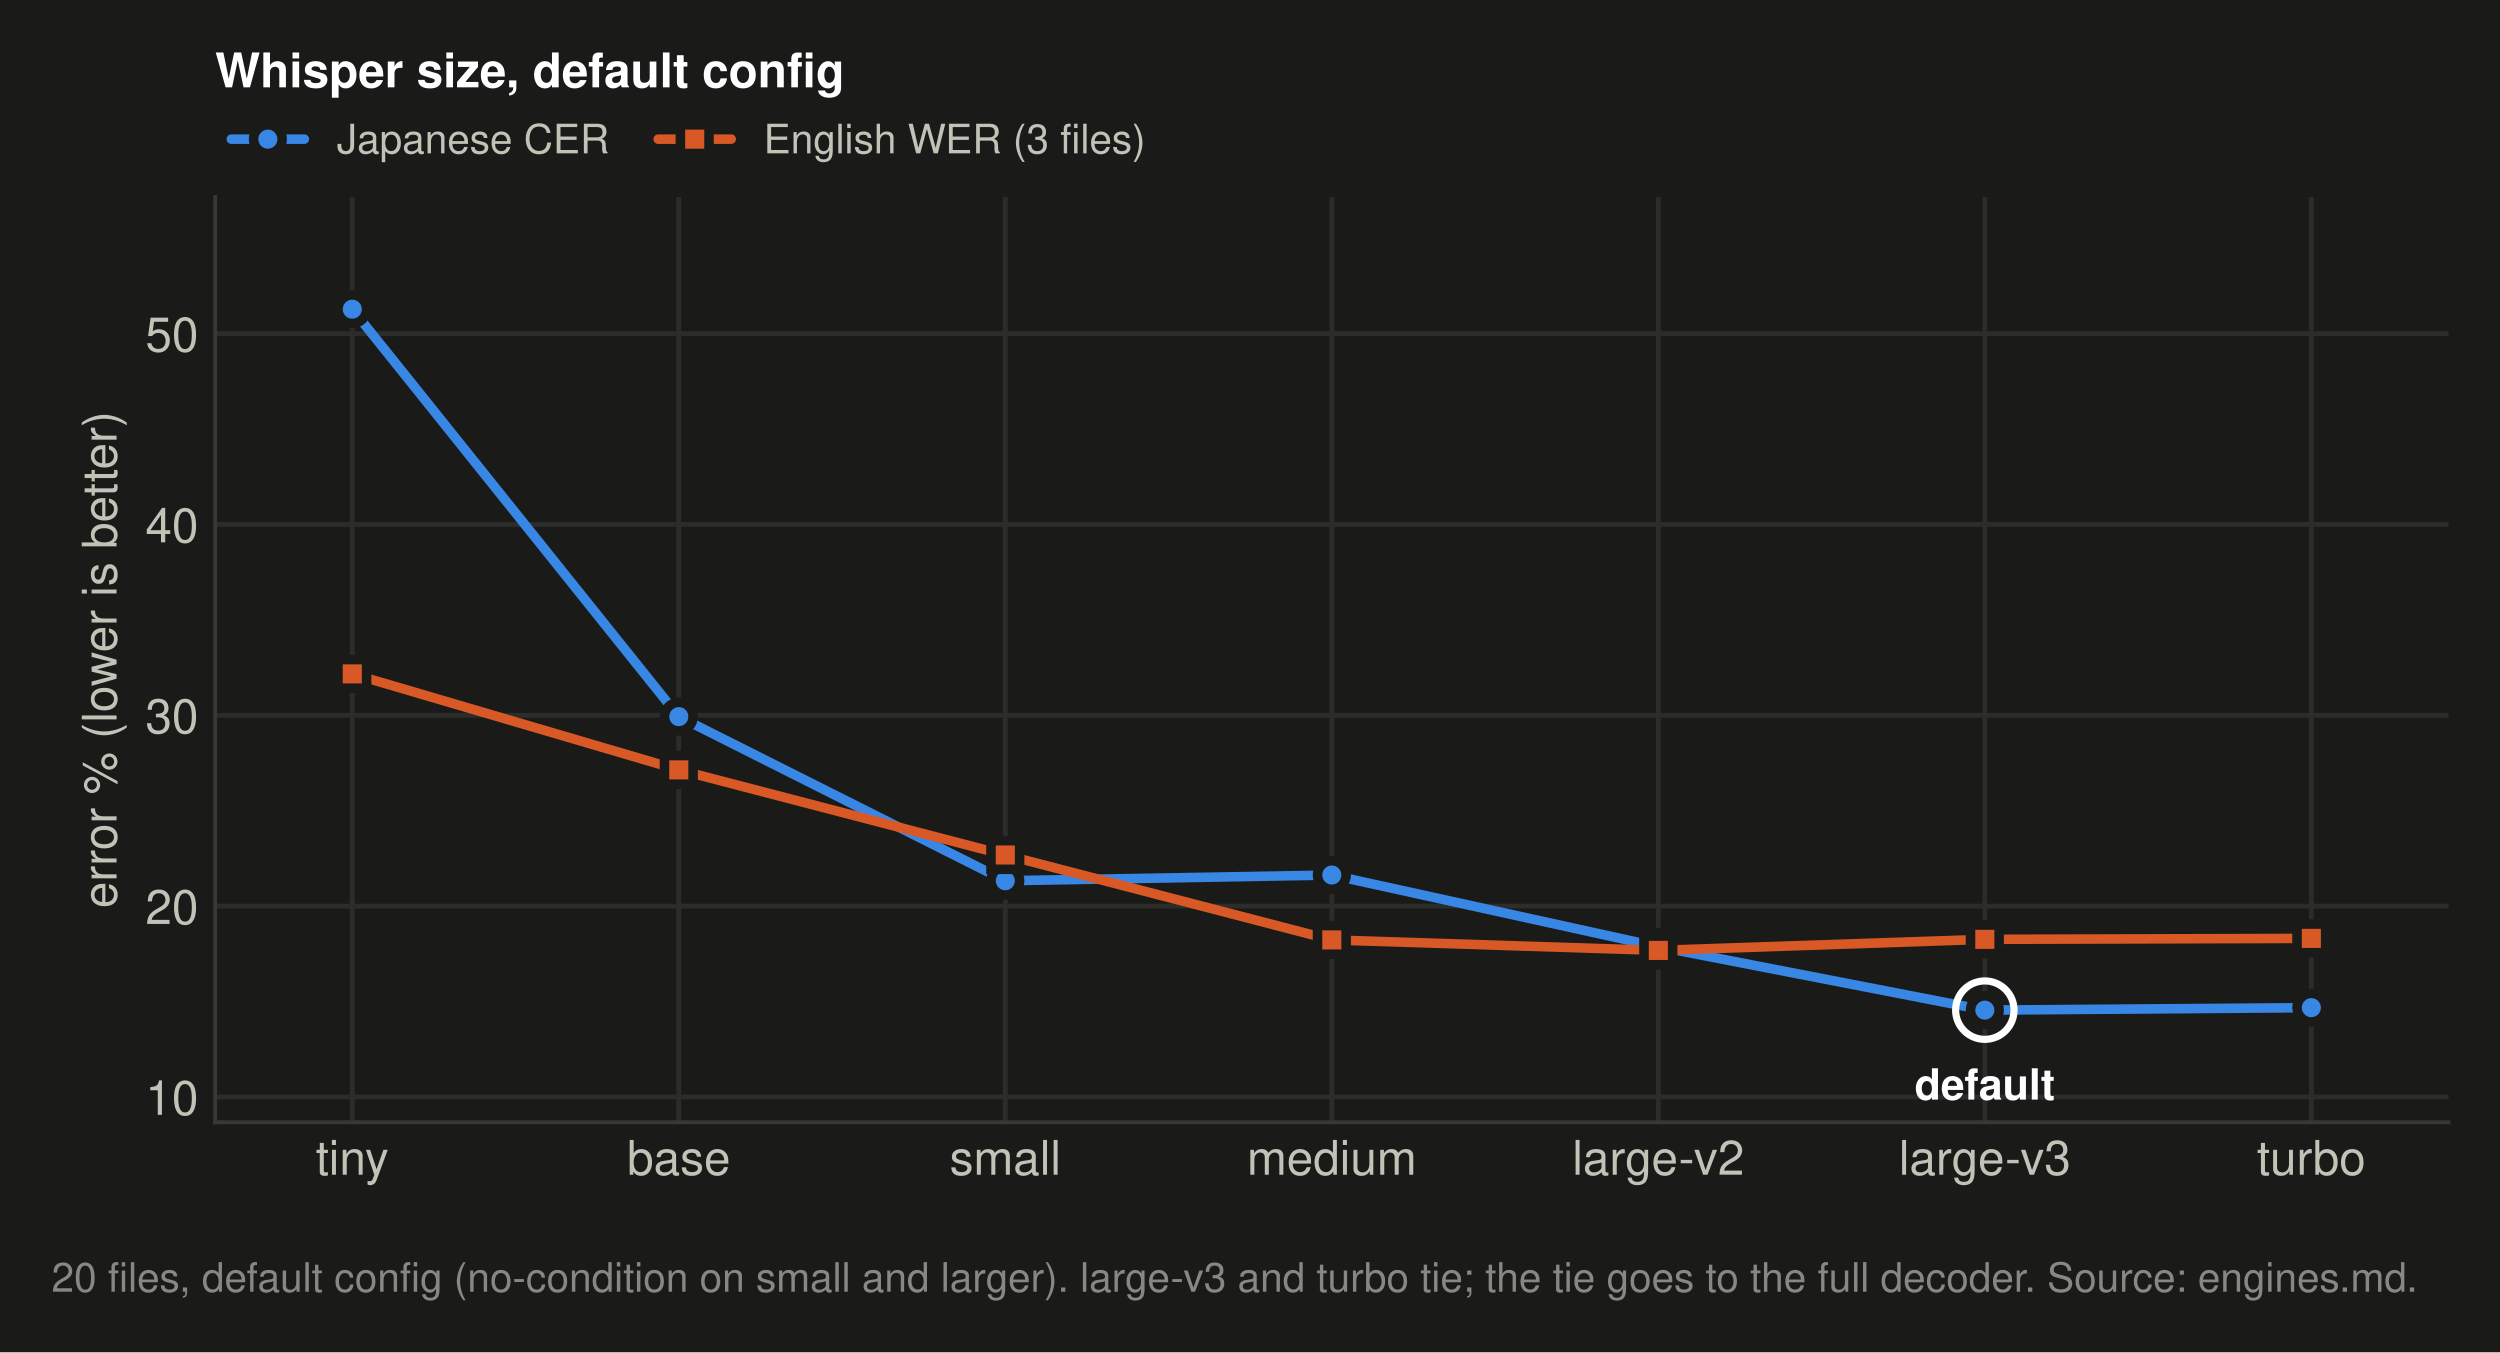
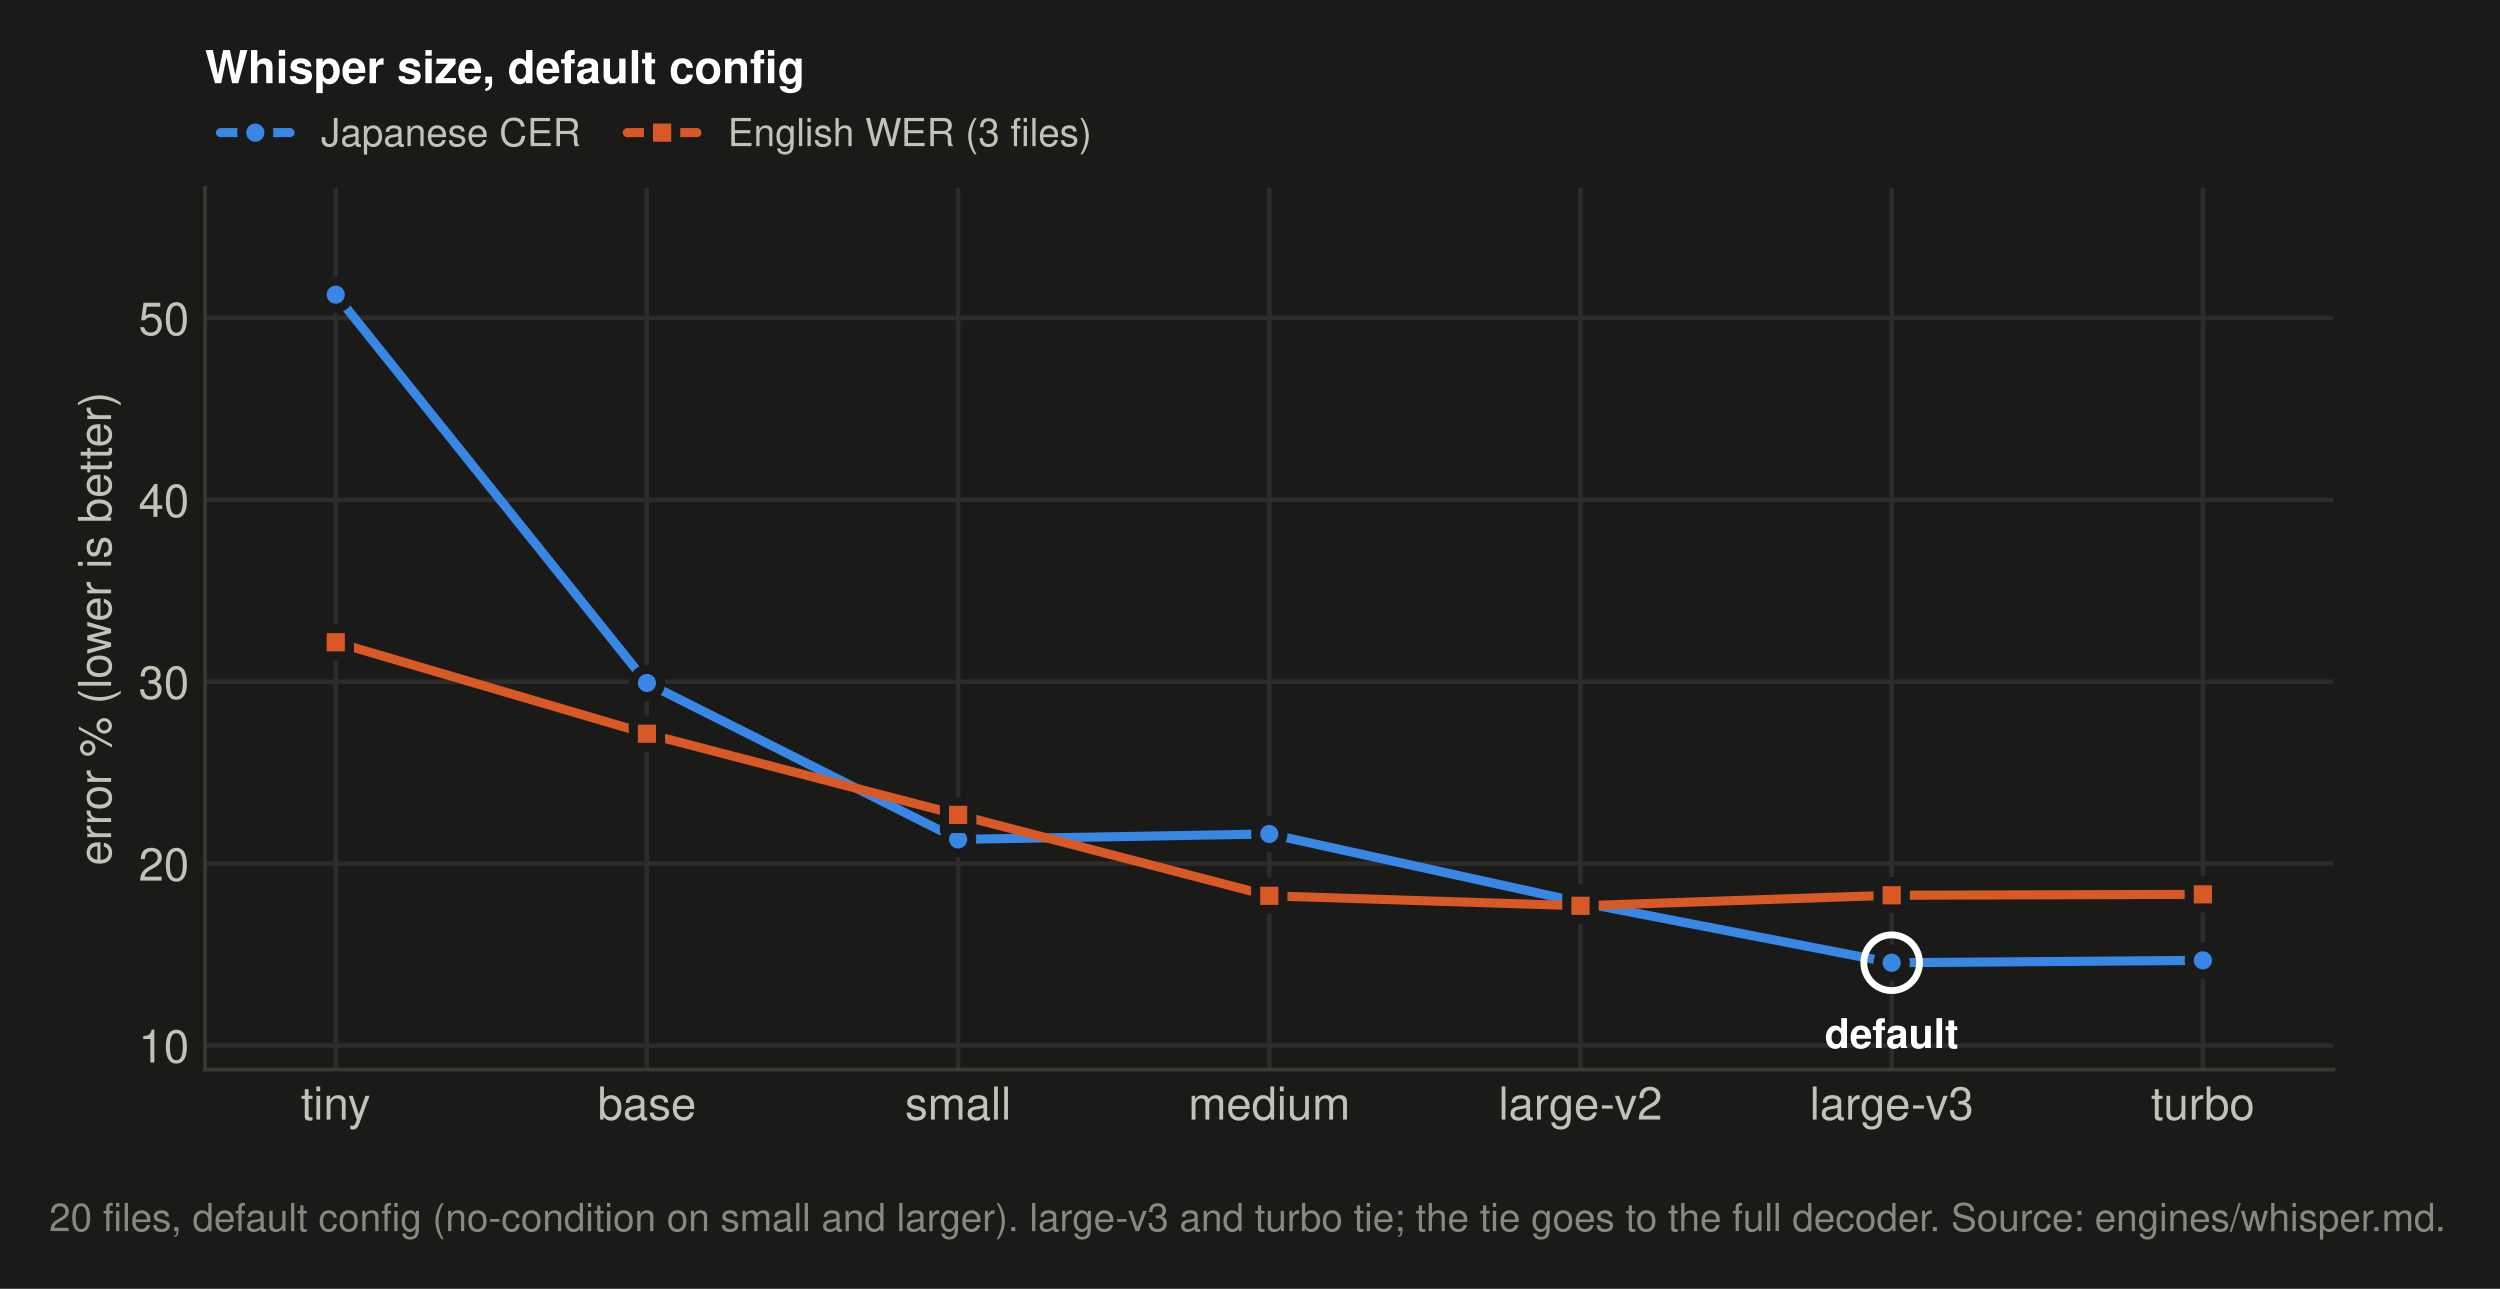
- <svg xmlns="http://www.w3.org/2000/svg" xmlns:xlink="http://www.w3.org/1999/xlink" width="524.016pt" height="283.44pt" viewBox="0 0 524.016 283.44" version="1.1">
+ <svg xmlns="http://www.w3.org/2000/svg" xmlns:xlink="http://www.w3.org/1999/xlink" width="549.822pt" height="283.44pt" viewBox="0 0 549.822 283.44" version="1.1">
  <defs>
    <style type="text/css">*{stroke-linejoin: round; stroke-linecap: butt}</style>
  </defs>
  <g id="figure_1">
    <g id="patch_1">
-       <path d="M 0 283.44  L 524.016 283.44  L 524.016 0  L 0 0  z " style="fill: #1a1a19" />
+       <path d="M 0 283.44  L 549.822 283.44  L 549.822 0  L 0 0  z " style="fill: #1a1a19" />
    </g>
    <g id="axes_1">
      <g id="patch_2">
        <path d="M 45.096 235.24  L 513.216 235.24  L 513.216 41.3  L 45.096 41.3  z " style="fill: #1a1a19" />
      </g>
      <g id="matplotlib.axis_1">
        <g id="xtick_1">
          <g id="line2d_1">
            <path d="M 73.84 235.24  L 73.84 41.3  " clip-path="url(#pb6e8cadfc6)" style="fill: none; stroke: #2c2c2a; stroke-linecap: round" />
          </g>
          <g id="line2d_2" />
          <g id="text_1">
            <text style="font-size: 10px; font-family: 'Helvetica', 'Arial', 'DejaVu Sans'; text-anchor: middle; fill: #c3c2b7" x="73.84" y="246.24" transform="rotate(-0 73.84021 246.24)">tiny</text>
          </g>
        </g>
        <g id="xtick_2">
          <g id="line2d_3">
            <path d="M 142.279 235.24  L 142.279 41.3  " clip-path="url(#pb6e8cadfc6)" style="fill: none; stroke: #2c2c2a; stroke-linecap: round" />
          </g>
          <g id="line2d_4" />
          <g id="text_2">
            <text style="font-size: 10px; font-family: 'Helvetica', 'Arial', 'DejaVu Sans'; text-anchor: middle; fill: #c3c2b7" x="142.279" y="246.24" transform="rotate(-0 142.2788 246.24)">base</text>
          </g>
        </g>
        <g id="xtick_3">
          <g id="line2d_5">
            <path d="M 210.717 235.24  L 210.717 41.3  " clip-path="url(#pb6e8cadfc6)" style="fill: none; stroke: #2c2c2a; stroke-linecap: round" />
          </g>
          <g id="line2d_6" />
          <g id="text_3">
            <text style="font-size: 10px; font-family: 'Helvetica', 'Arial', 'DejaVu Sans'; text-anchor: middle; fill: #c3c2b7" x="210.717" y="246.24" transform="rotate(-0 210.7174 246.24)">small</text>
          </g>
        </g>
        <g id="xtick_4">
          <g id="line2d_7">
            <path d="M 279.156 235.24  L 279.156 41.3  " clip-path="url(#pb6e8cadfc6)" style="fill: none; stroke: #2c2c2a; stroke-linecap: round" />
          </g>
          <g id="line2d_8" />
          <g id="text_4">
            <text style="font-size: 10px; font-family: 'Helvetica', 'Arial', 'DejaVu Sans'; text-anchor: middle; fill: #c3c2b7" x="279.156" y="246.24" transform="rotate(-0 279.156 246.24)">medium</text>
          </g>
        </g>
        <g id="xtick_5">
          <g id="line2d_9">
            <path d="M 347.595 235.24  L 347.595 41.3  " clip-path="url(#pb6e8cadfc6)" style="fill: none; stroke: #2c2c2a; stroke-linecap: round" />
          </g>
          <g id="line2d_10" />
          <g id="text_5">
            <text style="font-size: 10px; font-family: 'Helvetica', 'Arial', 'DejaVu Sans'; text-anchor: middle; fill: #c3c2b7" x="347.595" y="246.24" transform="rotate(-0 347.5946 246.24)">large-v2</text>
          </g>
        </g>
        <g id="xtick_6">
          <g id="line2d_11">
            <path d="M 416.033 235.24  L 416.033 41.3  " clip-path="url(#pb6e8cadfc6)" style="fill: none; stroke: #2c2c2a; stroke-linecap: round" />
          </g>
          <g id="line2d_12" />
          <g id="text_6">
            <text style="font-size: 10px; font-family: 'Helvetica', 'Arial', 'DejaVu Sans'; text-anchor: middle; fill: #c3c2b7" x="416.033" y="246.24" transform="rotate(-0 416.0332 246.24)">large-v3</text>
          </g>
        </g>
        <g id="xtick_7">
          <g id="line2d_13">
            <path d="M 484.472 235.24  L 484.472 41.3  " clip-path="url(#pb6e8cadfc6)" style="fill: none; stroke: #2c2c2a; stroke-linecap: round" />
          </g>
          <g id="line2d_14" />
          <g id="text_7">
            <text style="font-size: 10px; font-family: 'Helvetica', 'Arial', 'DejaVu Sans'; text-anchor: middle; fill: #c3c2b7" x="484.472" y="246.24" transform="rotate(-0 484.4718 246.24)">turbo</text>
          </g>
        </g>
      </g>
      <g id="matplotlib.axis_2">
        <g id="ytick_1">
          <g id="line2d_15">
            <path d="M 45.096 229.933  L 513.216 229.933  " clip-path="url(#pb6e8cadfc6)" style="fill: none; stroke: #2c2c2a; stroke-linecap: round" />
          </g>
          <g id="line2d_16" />
          <g id="text_8">
            <text style="font-size: 10px; font-family: 'Helvetica', 'Arial', 'DejaVu Sans'; text-anchor: end; fill: #c3c2b7" x="41.596" y="233.683" transform="rotate(-0 41.596 233.6826)">10</text>
          </g>
        </g>
        <g id="ytick_2">
          <g id="line2d_17">
            <path d="M 45.096 189.931  L 513.216 189.931  " clip-path="url(#pb6e8cadfc6)" style="fill: none; stroke: #2c2c2a; stroke-linecap: round" />
          </g>
          <g id="line2d_18" />
          <g id="text_9">
            <text style="font-size: 10px; font-family: 'Helvetica', 'Arial', 'DejaVu Sans'; text-anchor: end; fill: #c3c2b7" x="41.596" y="193.681" transform="rotate(-0 41.596 193.6815)">20</text>
          </g>
        </g>
        <g id="ytick_3">
          <g id="line2d_19">
            <path d="M 45.096 149.93  L 513.216 149.93  " clip-path="url(#pb6e8cadfc6)" style="fill: none; stroke: #2c2c2a; stroke-linecap: round" />
          </g>
          <g id="line2d_20" />
          <g id="text_10">
            <text style="font-size: 10px; font-family: 'Helvetica', 'Arial', 'DejaVu Sans'; text-anchor: end; fill: #c3c2b7" x="41.596" y="153.68" transform="rotate(-0 41.596 153.6803)">30</text>
          </g>
        </g>
        <g id="ytick_4">
          <g id="line2d_21">
            <path d="M 45.096 109.929  L 513.216 109.929  " clip-path="url(#pb6e8cadfc6)" style="fill: none; stroke: #2c2c2a; stroke-linecap: round" />
          </g>
          <g id="line2d_22" />
          <g id="text_11">
            <text style="font-size: 10px; font-family: 'Helvetica', 'Arial', 'DejaVu Sans'; text-anchor: end; fill: #c3c2b7" x="41.596" y="113.679" transform="rotate(-0 41.596 113.6792)">40</text>
          </g>
        </g>
        <g id="ytick_5">
          <g id="line2d_23">
            <path d="M 45.096 69.928  L 513.216 69.928  " clip-path="url(#pb6e8cadfc6)" style="fill: none; stroke: #2c2c2a; stroke-linecap: round" />
          </g>
          <g id="line2d_24" />
          <g id="text_12">
            <text style="font-size: 10px; font-family: 'Helvetica', 'Arial', 'DejaVu Sans'; text-anchor: end; fill: #c3c2b7" x="41.596" y="73.678" transform="rotate(-0 41.596 73.67803)">50</text>
          </g>
        </g>
        <g id="text_13">
          <text style="font-size: 10px; font-family: 'Helvetica', 'Arial', 'DejaVu Sans'; text-anchor: middle; fill: #c3c2b7" x="24.433" y="138.27" transform="rotate(-90 24.4335 138.27)">error % (lower is better)</text>
        </g>
      </g>
      <g id="patch_3">
        <path d="M 45.096 235.24  L 45.096 41.3  " style="fill: none; stroke: #383835; stroke-width: 0.8; stroke-linejoin: miter; stroke-linecap: square" />
      </g>
      <g id="patch_4">
        <path d="M 45.096 235.24  L 513.216 235.24  " style="fill: none; stroke: #383835; stroke-width: 0.8; stroke-linejoin: miter; stroke-linecap: square" />
      </g>
      <g id="line2d_25">
        <path d="M 73.84 64.808  L 142.279 150.21  L 210.717 184.611  L 279.156 183.411  L 347.595 198.452  L 416.033 211.732  L 484.472 211.212  " clip-path="url(#pb6e8cadfc6)" style="fill: none; stroke: #3987e5; stroke-width: 2; stroke-linecap: round" />
        <defs>
          <path id="m226001cfbb" d="M 0 3  C 0.796 3 1.559 2.684 2.121 2.121  C 2.684 1.559 3 0.796 3 0  C 3 -0.796 2.684 -1.559 2.121 -2.121  C 1.559 -2.684 0.796 -3 0 -3  C -0.796 -3 -1.559 -2.684 -2.121 -2.121  C -2.684 -1.559 -3 -0.796 -3 0  C -3 0.796 -2.684 1.559 -2.121 2.121  C -1.559 2.684 -0.796 3 0 3  z " style="stroke: #1a1a19; stroke-width: 2" />
        </defs>
        <g clip-path="url(#pb6e8cadfc6)">
          <use xlink:href="#m226001cfbb" x="73.84" y="64.808" style="fill: #3987e5; stroke: #1a1a19; stroke-width: 2" />
          <use xlink:href="#m226001cfbb" x="142.279" y="150.21" style="fill: #3987e5; stroke: #1a1a19; stroke-width: 2" />
          <use xlink:href="#m226001cfbb" x="210.717" y="184.611" style="fill: #3987e5; stroke: #1a1a19; stroke-width: 2" />
          <use xlink:href="#m226001cfbb" x="279.156" y="183.411" style="fill: #3987e5; stroke: #1a1a19; stroke-width: 2" />
          <use xlink:href="#m226001cfbb" x="347.595" y="198.452" style="fill: #3987e5; stroke: #1a1a19; stroke-width: 2" />
          <use xlink:href="#m226001cfbb" x="416.033" y="211.732" style="fill: #3987e5; stroke: #1a1a19; stroke-width: 2" />
          <use xlink:href="#m226001cfbb" x="484.472" y="211.212" style="fill: #3987e5; stroke: #1a1a19; stroke-width: 2" />
        </g>
      </g>
      <g id="line2d_26">
        <path d="M 73.84 141.25  L 142.279 161.371  L 210.717 179.211  L 279.156 197.012  L 347.595 199.212  L 416.033 196.892  L 484.472 196.692  " clip-path="url(#pb6e8cadfc6)" style="fill: none; stroke: #d95926; stroke-width: 2; stroke-linecap: round" />
        <defs>
          <path id="m32749af53d" d="M -3 3  L 3 3  L 3 -3  L -3 -3  z " style="stroke: #1a1a19; stroke-width: 2; stroke-linejoin: miter" />
        </defs>
        <g clip-path="url(#pb6e8cadfc6)">
          <use xlink:href="#m32749af53d" x="73.84" y="141.25" style="fill: #d95926; stroke: #1a1a19; stroke-width: 2; stroke-linejoin: miter" />
          <use xlink:href="#m32749af53d" x="142.279" y="161.371" style="fill: #d95926; stroke: #1a1a19; stroke-width: 2; stroke-linejoin: miter" />
          <use xlink:href="#m32749af53d" x="210.717" y="179.211" style="fill: #d95926; stroke: #1a1a19; stroke-width: 2; stroke-linejoin: miter" />
          <use xlink:href="#m32749af53d" x="279.156" y="197.012" style="fill: #d95926; stroke: #1a1a19; stroke-width: 2; stroke-linejoin: miter" />
          <use xlink:href="#m32749af53d" x="347.595" y="199.212" style="fill: #d95926; stroke: #1a1a19; stroke-width: 2; stroke-linejoin: miter" />
          <use xlink:href="#m32749af53d" x="416.033" y="196.892" style="fill: #d95926; stroke: #1a1a19; stroke-width: 2; stroke-linejoin: miter" />
          <use xlink:href="#m32749af53d" x="484.472" y="196.692" style="fill: #d95926; stroke: #1a1a19; stroke-width: 2; stroke-linejoin: miter" />
        </g>
      </g>
      <g id="text_14">
        <text style="font-weight: 700; font-size: 9px; font-family: 'Helvetica', 'Arial', 'DejaVu Sans'; text-anchor: middle; fill: #ffffff" x="416.033" y="230.482" transform="rotate(-0 416.0332 230.4821)">default</text>
      </g>
      <g id="text_15">
        <text style="font-weight: 700; font-size: 10px; font-family: 'Helvetica', 'Arial', 'DejaVu Sans'; text-anchor: start; fill: #ffffff" x="45.096" y="18.3" transform="rotate(-0 45.096 18.3)">Whisper size, default config</text>
      </g>
      <g id="PathCollection_1">
        <path d="M 416.033 217.856  C 417.657 217.856 419.215 217.211 420.363 216.062  C 421.512 214.914 422.157 213.356 422.157 211.732  C 422.157 210.108 421.512 208.55 420.363 207.402  C 419.215 206.254 417.657 205.608 416.033 205.608  C 414.409 205.608 412.851 206.254 411.703 207.402  C 410.555 208.55 409.909 210.108 409.909 211.732  C 409.909 213.356 410.555 214.914 411.703 216.062  C 412.851 217.211 414.409 217.856 416.033 217.856  L 416.033 217.856  z " clip-path="url(#pb6e8cadfc6)" style="fill: none; stroke: #ffffff; stroke-width: 1.5" />
      </g>
      <g id="legend_1">
        <g id="line2d_27">
          <path d="M 48.496 29.166  L 56.146 29.166  L 63.796 29.166  " style="fill: none; stroke: #3987e5; stroke-width: 2; stroke-linecap: round" />
          <g>
            <use xlink:href="#m226001cfbb" x="56.146" y="29.166" style="fill: #3987e5; stroke: #1a1a19; stroke-width: 2" />
          </g>
        </g>
        <g id="text_16">
          <text style="font-size: 8.5px; font-family: 'Helvetica', 'Arial', 'DejaVu Sans'; text-anchor: start; fill: #c3c2b7" x="70.596" y="32.141" transform="rotate(-0 70.596 32.14057)">Japanese CER</text>
        </g>
        <g id="line2d_28">
          <path d="M 137.965 29.166  L 145.615 29.166  L 153.265 29.166  " style="fill: none; stroke: #d95926; stroke-width: 2; stroke-linecap: round" />
          <g>
            <use xlink:href="#m32749af53d" x="145.615" y="29.166" style="fill: #d95926; stroke: #1a1a19; stroke-width: 2; stroke-linejoin: miter" />
          </g>
        </g>
        <g id="text_17">
          <text style="font-size: 8.5px; font-family: 'Helvetica', 'Arial', 'DejaVu Sans'; text-anchor: start; fill: #c3c2b7" x="160.065" y="32.141" transform="rotate(-0 160.0651 32.14057)">English WER (3 files)</text>
        </g>
      </g>
    </g>
    <g id="text_18">
-       <text style="font-size: 8.5px; font-family: 'Helvetica', 'Arial', 'DejaVu Sans'; text-anchor: start; fill: #898781" x="10.8" y="270.759" transform="rotate(-0 10.8 270.759)">20 files, default config (no-condition on small and larger). large-v3 and turbo tie; the tie goes to the full decoder. Source: engines.md.</text>
+       <text style="font-size: 8.5px; font-family: 'Helvetica', 'Arial', 'DejaVu Sans'; text-anchor: start; fill: #898781" x="10.8" y="270.759" transform="rotate(-0 10.8 270.759)">20 files, default config (no-condition on small and larger). large-v3 and turbo tie; the tie goes to the full decoder. Source: engines/whisper.md.</text>
    </g>
  </g>
  <defs>
    <clipPath id="pb6e8cadfc6">
      <rect x="45.096" y="41.3" width="468.12" height="193.94" />
    </clipPath>
  </defs>
</svg>
